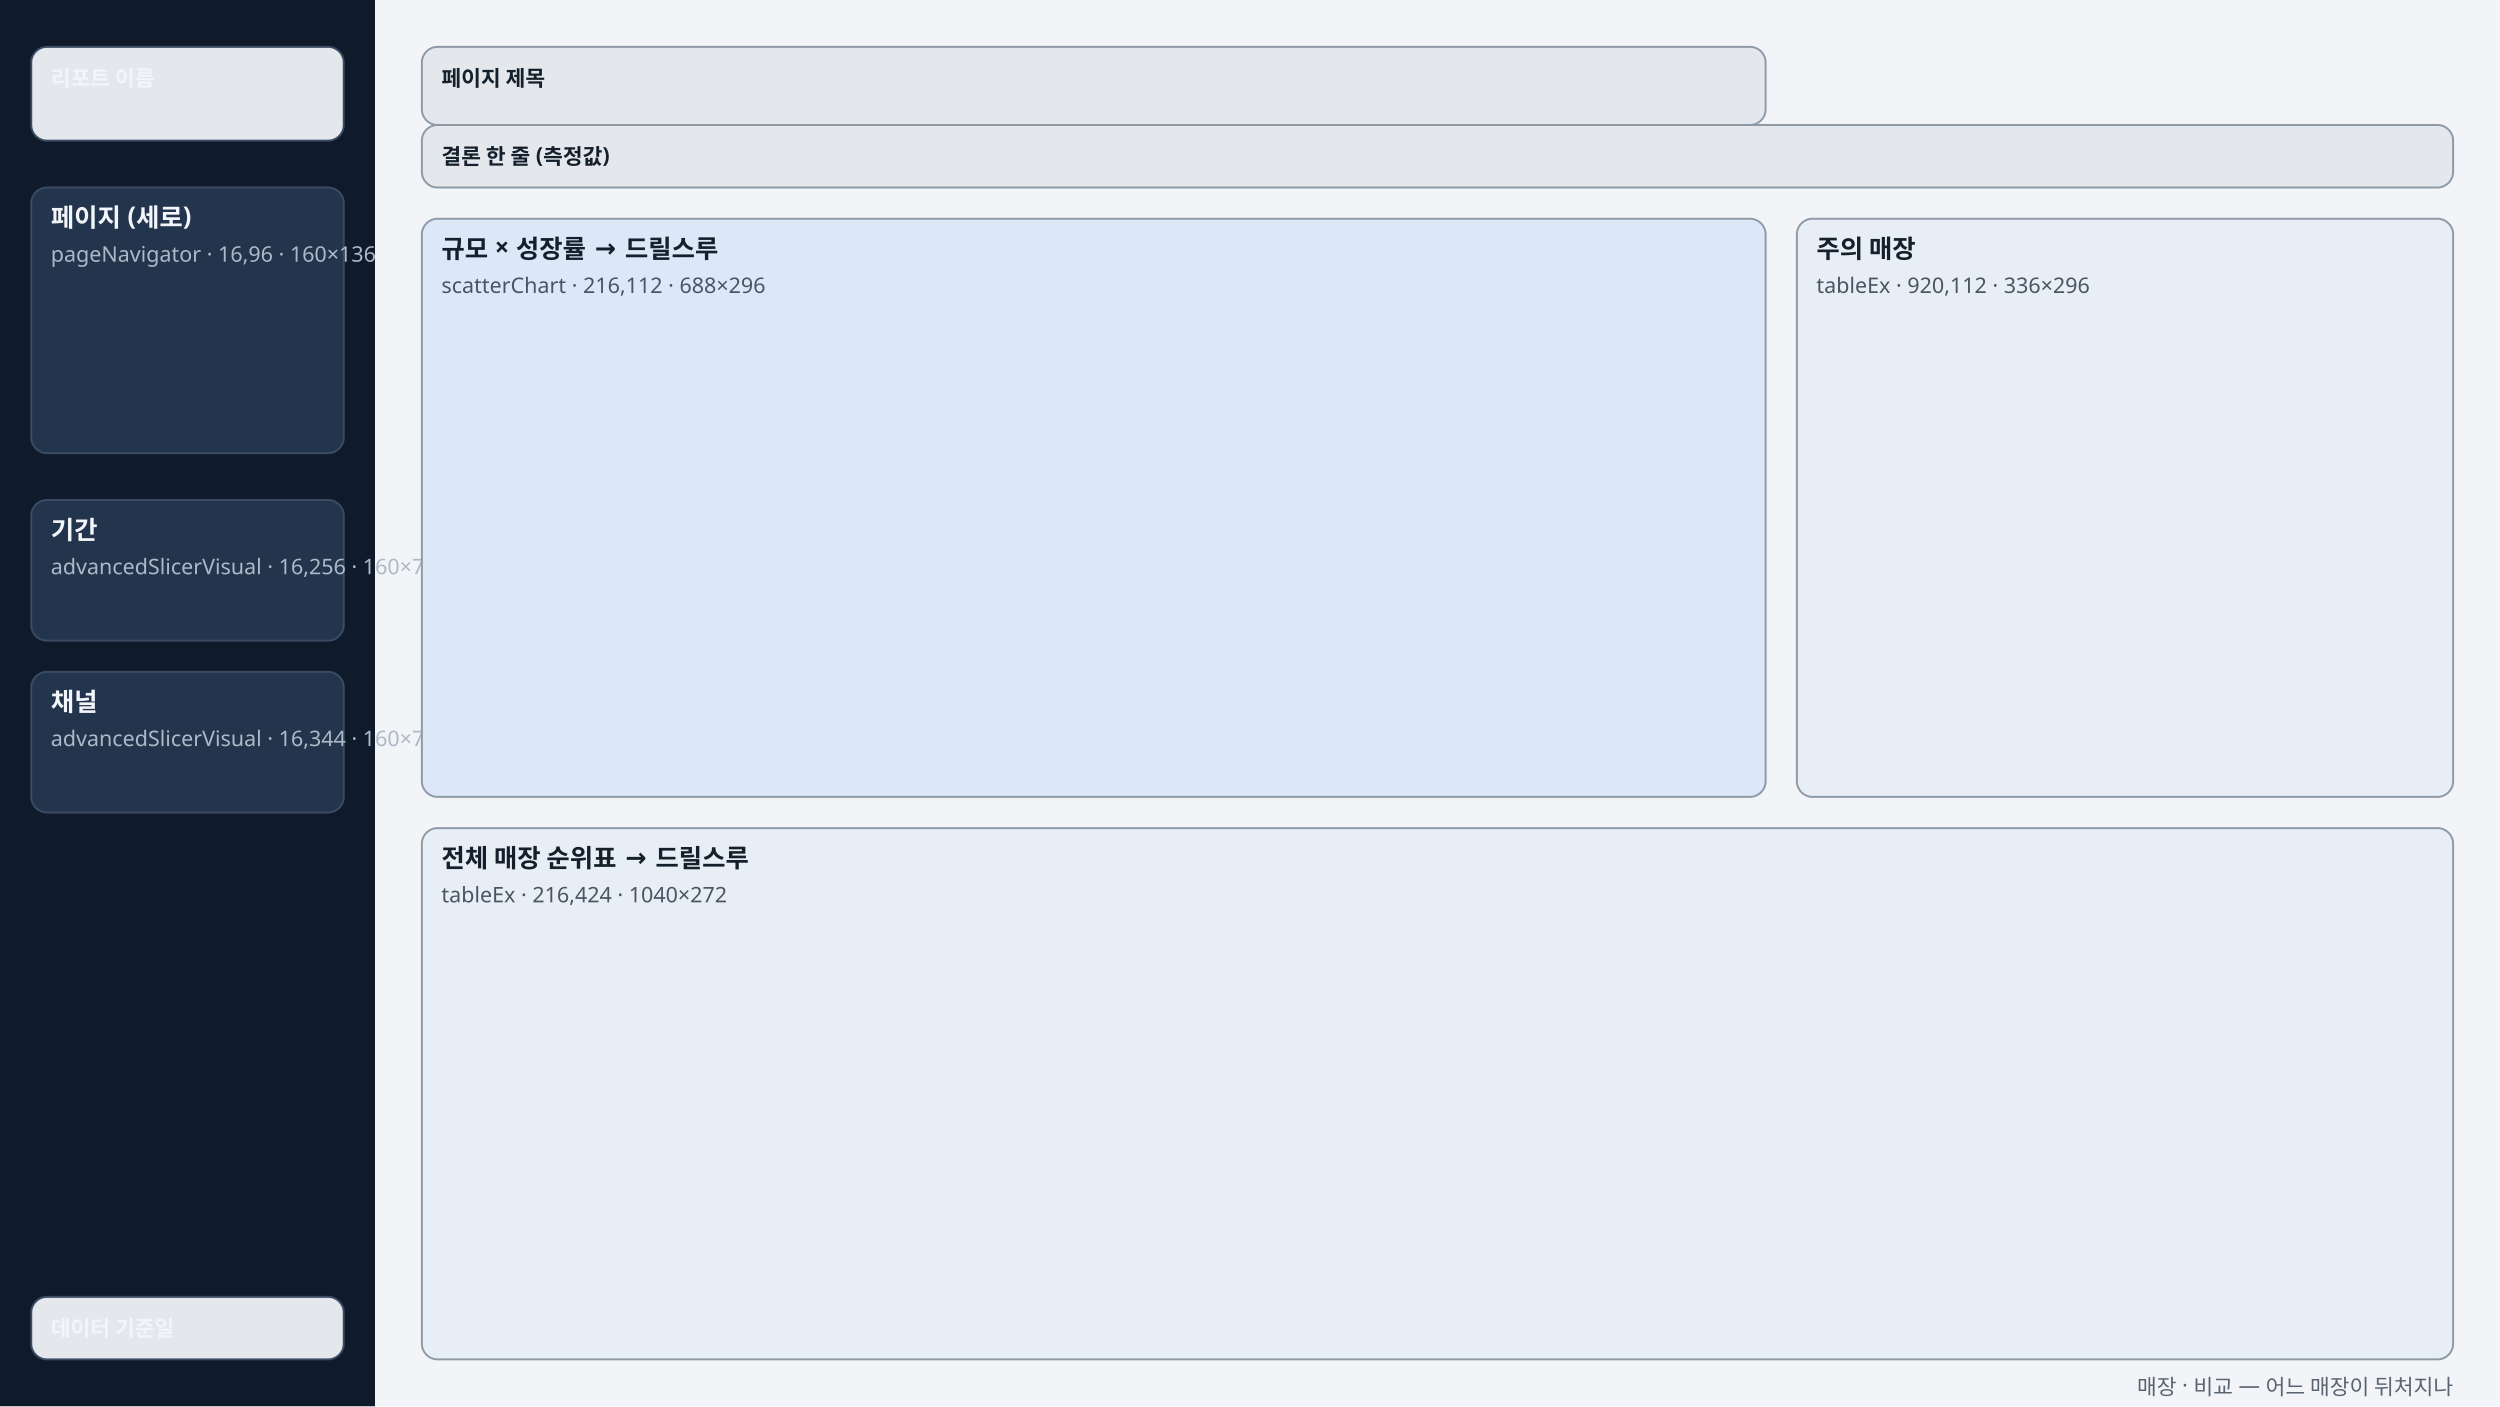
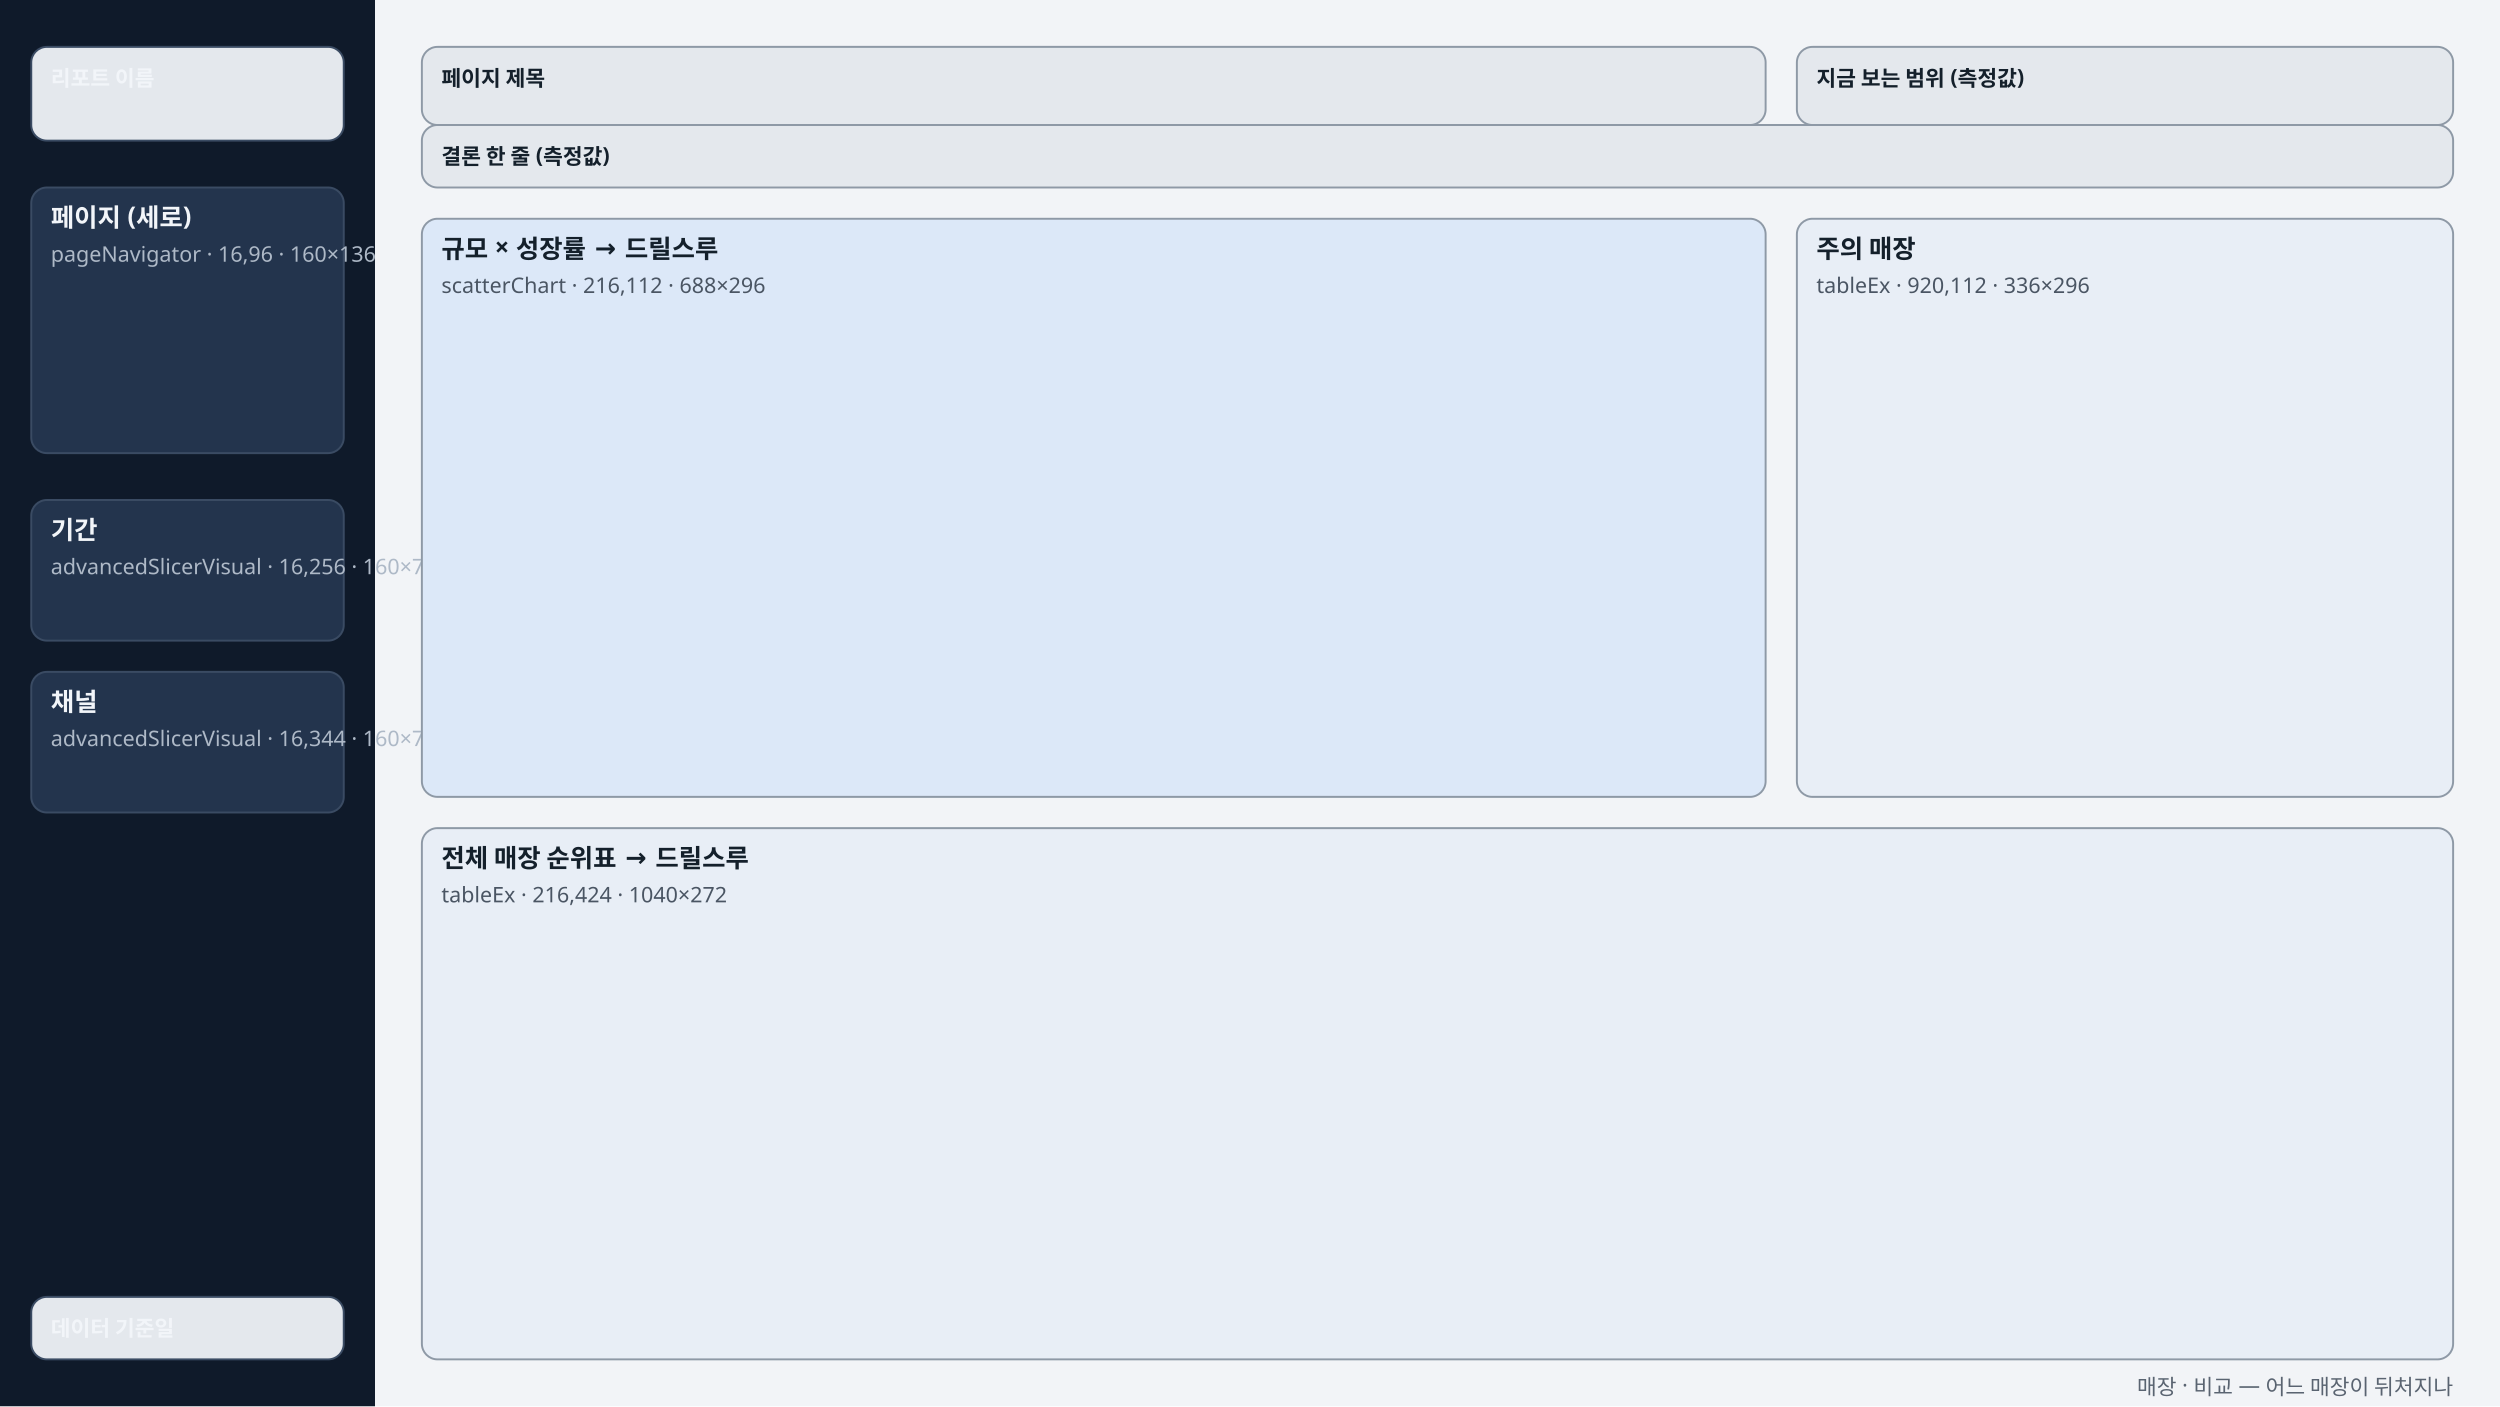
<svg xmlns="http://www.w3.org/2000/svg" viewBox="0 0 1280 720" width="1280" height="720" font-family="Segoe UI, Malgun Gothic, sans-serif">
  <rect width="1280" height="720" fill="#F2F4F7" />
  <rect x="0" y="0" width="192" height="720" fill="#0F1A2A" />
  <rect x="16" y="24" width="160" height="48" rx="8" fill="#E4E8ED" stroke="#3A4B63" stroke-width="1" />
  <text x="26" y="44" font-size="11" font-weight="600" fill="#F2F5F9">리포트 이름</text>
  <rect x="16" y="96" width="160" height="136" rx="8" fill="#23344D" stroke="#3A4B63" stroke-width="1" />
  <text x="26" y="116" font-size="13" font-weight="600" fill="#F2F5F9">페이지 (세로)</text>
  <text x="26" y="134" font-size="11" fill="#AEB9C7">pageNavigator · 16,96 · 160×136</text>
  <rect x="16" y="256" width="160" height="72" rx="8" fill="#23344D" stroke="#3A4B63" stroke-width="1" />
  <text x="26" y="276" font-size="13" font-weight="600" fill="#F2F5F9">기간</text>
  <text x="26" y="294" font-size="11" fill="#AEB9C7">advancedSlicerVisual · 16,256 · 160×72</text>
  <rect x="16" y="344" width="160" height="72" rx="8" fill="#23344D" stroke="#3A4B63" stroke-width="1" />
  <text x="26" y="364" font-size="13" font-weight="600" fill="#F2F5F9">채널</text>
  <text x="26" y="382" font-size="11" fill="#AEB9C7">advancedSlicerVisual · 16,344 · 160×72</text>
  <rect x="16" y="664" width="160" height="32" rx="8" fill="#E4E8ED" stroke="#3A4B63" stroke-width="1" />
  <text x="26" y="684" font-size="11" font-weight="600" fill="#F2F5F9">데이터 기준일</text>
  <rect x="216" y="24" width="688" height="40" rx="8" fill="#E4E8ED" stroke="#8E99A6" stroke-width="1" />
  <text x="226" y="44" font-size="11" font-weight="600" fill="#14202B">페이지 제목</text>
+   <rect x="920" y="24" width="336" height="40" rx="8" fill="#E4E8ED" stroke="#8E99A6" stroke-width="1" />
+   <text x="930" y="44" font-size="11" font-weight="600" fill="#14202B">지금 보는 범위 (측정값)</text>
  <rect x="216" y="64" width="1040" height="32" rx="8" fill="#E4E8ED" stroke="#8E99A6" stroke-width="1" />
  <text x="226" y="84" font-size="11" font-weight="600" fill="#14202B">결론 한 줄 (측정값)</text>
  <rect x="216" y="112" width="688" height="296" rx="8" fill="#DCE8F8" stroke="#8E99A6" stroke-width="1" />
  <text x="226" y="132" font-size="13" font-weight="600" fill="#14202B">규모 × 성장률 → 드릴스루</text>
  <text x="226" y="150" font-size="11" fill="#4A5563">scatterChart · 216,112 · 688×296</text>
  <rect x="920" y="112" width="336" height="296" rx="8" fill="#E8EEF6" stroke="#8E99A6" stroke-width="1" />
  <text x="930" y="132" font-size="13" font-weight="600" fill="#14202B">주의 매장</text>
  <text x="930" y="150" font-size="11" fill="#4A5563">tableEx · 920,112 · 336×296</text>
  <rect x="216" y="424" width="1040" height="272" rx="8" fill="#E8EEF6" stroke="#8E99A6" stroke-width="1" />
  <text x="226" y="444" font-size="13" font-weight="600" fill="#14202B">전체 매장 순위표 → 드릴스루</text>
  <text x="226" y="462" font-size="11" fill="#4A5563">tableEx · 216,424 · 1040×272</text>
  <text x="1256" y="714" font-size="11" text-anchor="end" fill="#5A6471">매장 · 비교 — 어느 매장이 뒤처지나</text>
</svg>
